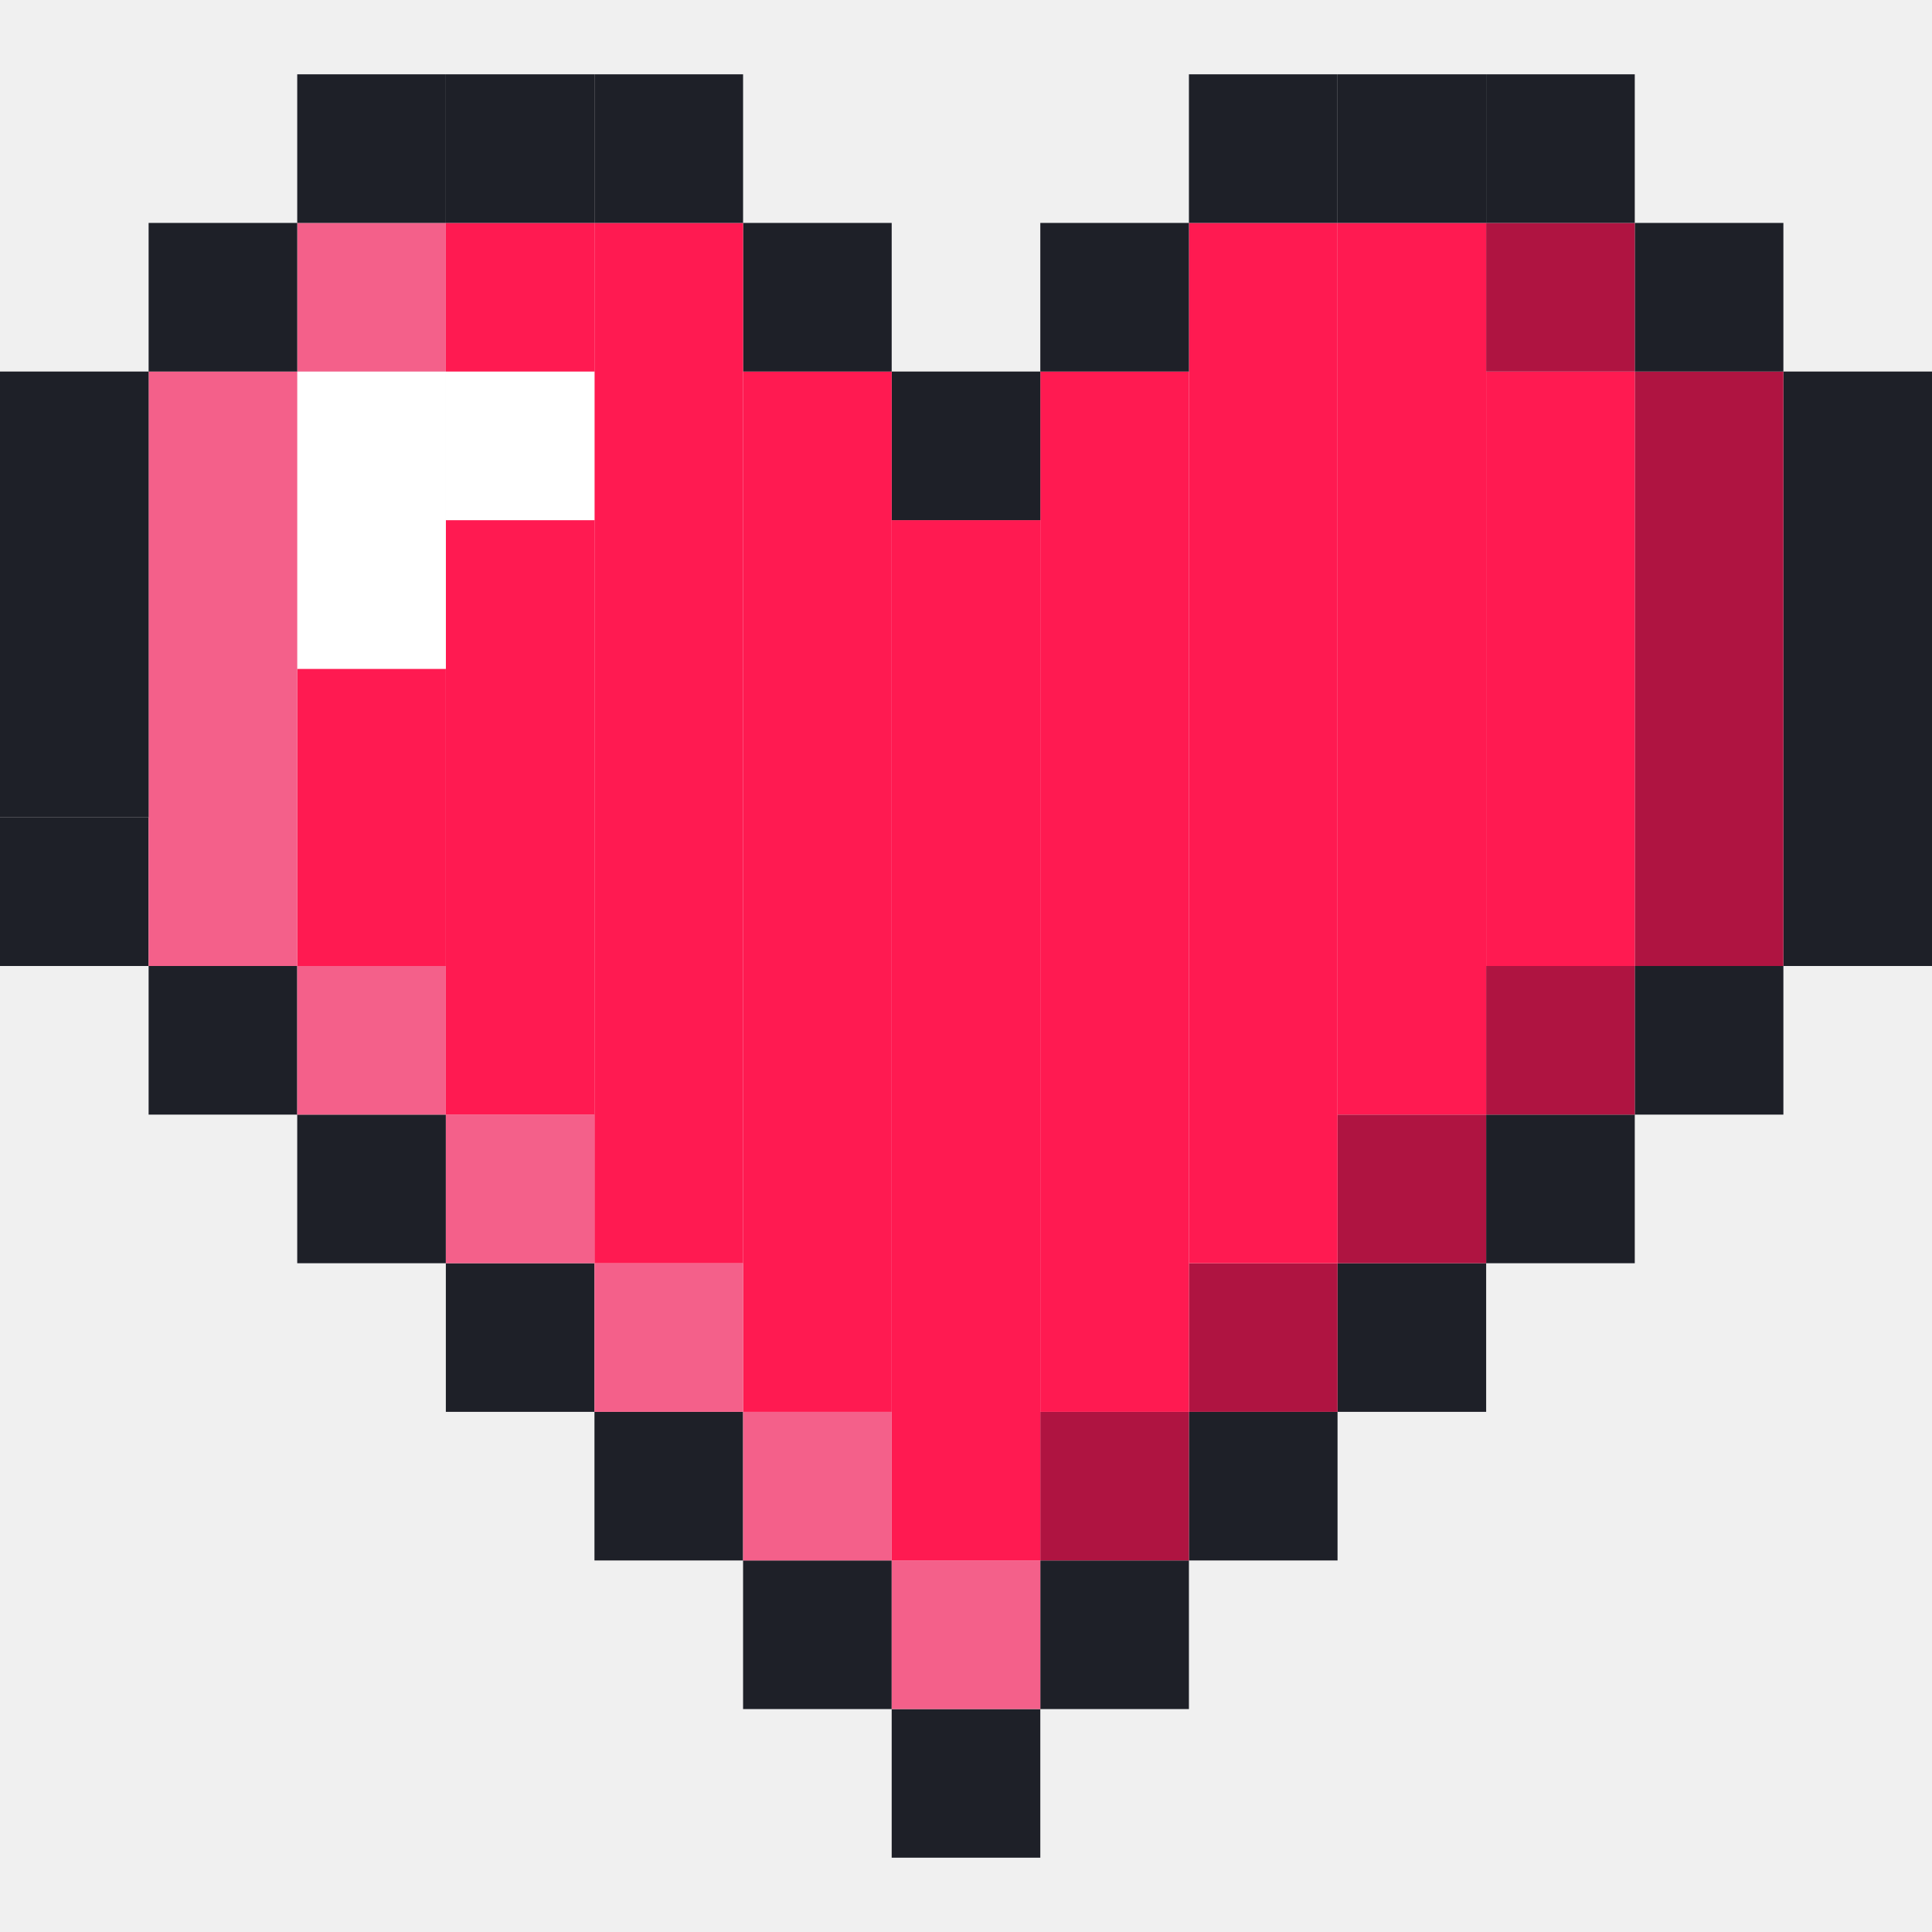
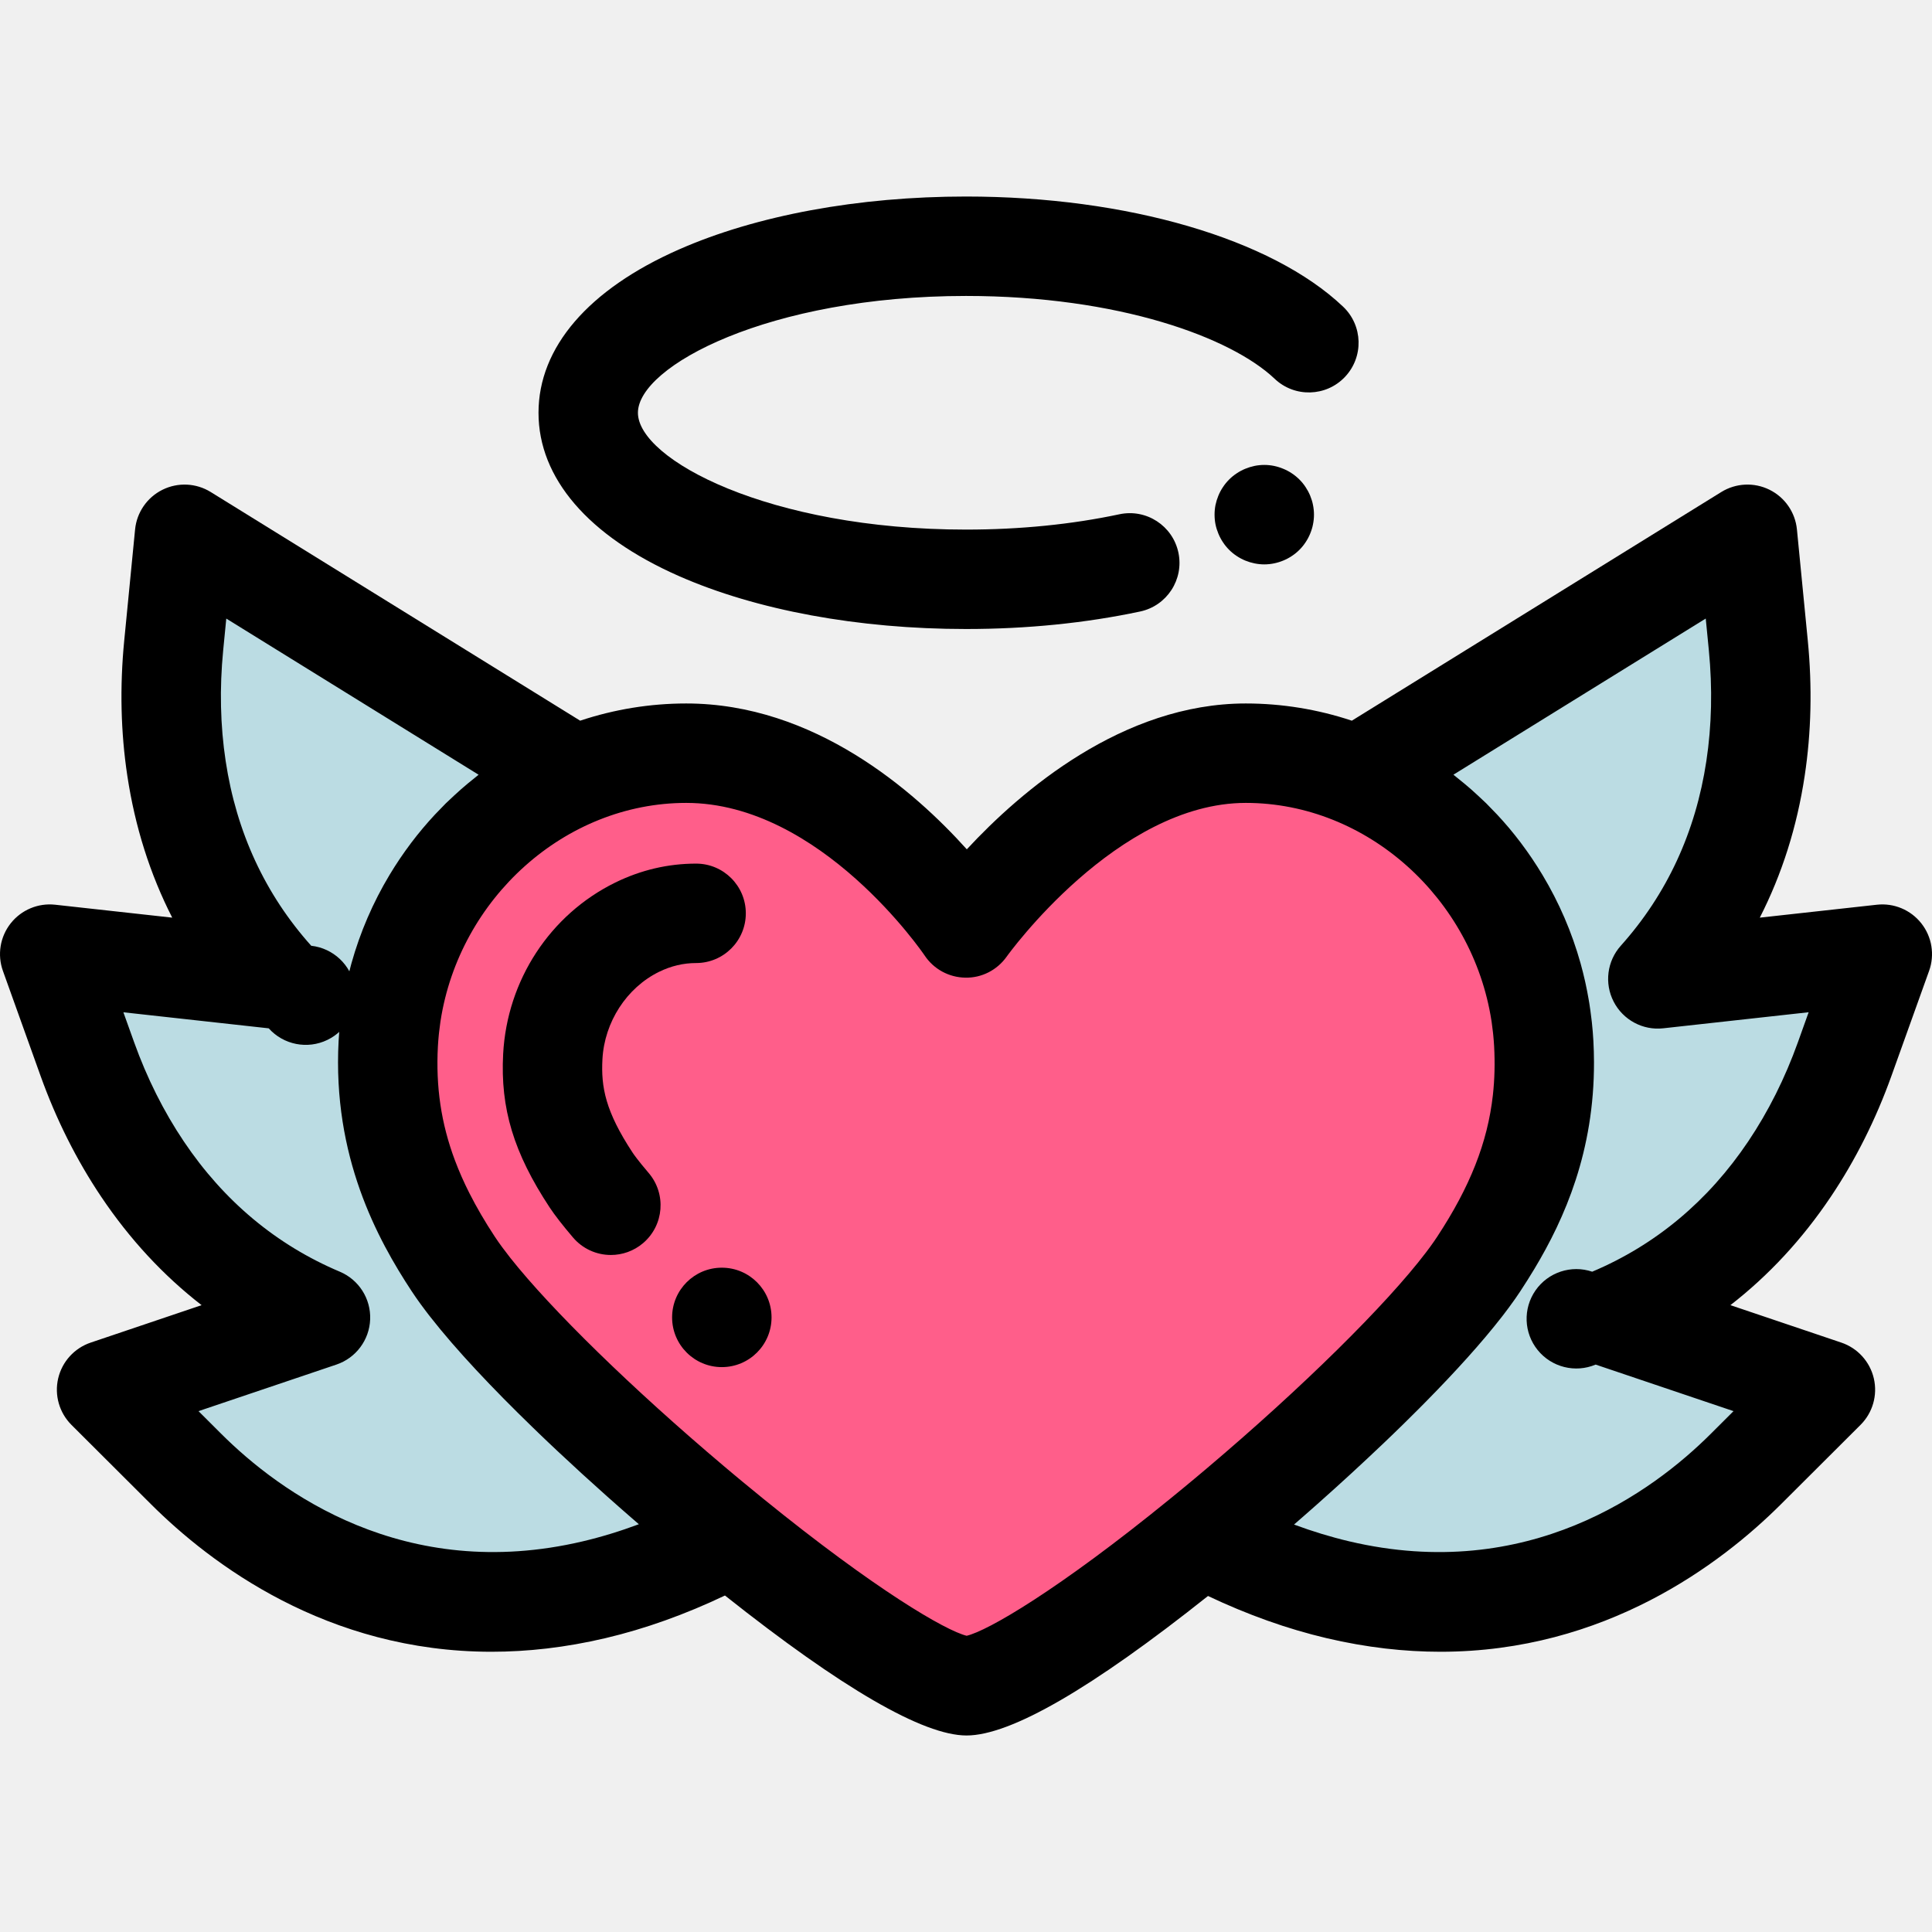
- <svg xmlns="http://www.w3.org/2000/svg" t="1642837090730" class="icon" viewBox="0 0 1024 1024" version="1.1" p-id="2039" width="128" height="128">
+ <svg xmlns="http://www.w3.org/2000/svg" t="1616295375852" class="icon" viewBox="0 0 1024 1024" version="1.1" p-id="4182" width="128" height="128">
  <defs>
    <style type="text/css" />
  </defs>
-   <path d="M945.231 433.231h78.769v78.769h-78.769zM866.462 512h78.769v78.769h-78.769zM787.692 590.769h78.769v78.769h-78.769zM708.923 669.538h78.769v78.769h-78.769zM630.154 748.308h78.769v78.769h-78.769zM551.385 827.077h78.769v78.769h-78.769zM472.615 905.846h78.769v78.769h-78.769zM393.846 827.077h78.769v78.769h-78.769zM315.077 748.308h78.769v78.769h-78.769zM236.308 669.538h78.769v78.769h-78.769zM157.538 590.769h78.769v78.769H157.538zM78.769 512h78.769v78.769H78.769zM0 433.231h78.769v78.769H0zM945.231 354.462h78.769v78.769h-78.769zM945.231 275.692h78.769v78.769h-78.769zM945.231 196.923h78.769v78.769h-78.769z" fill="#1E2028" p-id="2040" />
-   <path d="M866.462 433.231h78.769v78.769h-78.769zM866.462 354.462h78.769v78.769h-78.769zM866.462 275.692h78.769v78.769h-78.769zM866.462 196.923h78.769v78.769h-78.769z" fill="#AF1441" p-id="2041" />
-   <path d="M866.462 118.154h78.769v78.769h-78.769z" fill="#1E2028" p-id="2042" />
-   <path d="M787.692 512h78.769v78.769h-78.769z" fill="#AF1441" p-id="2043" />
-   <path d="M787.692 433.231h78.769v78.769h-78.769zM787.692 354.462h78.769v78.769h-78.769zM787.692 275.692h78.769v78.769h-78.769zM787.692 196.923h78.769v78.769h-78.769z" fill="#FF1A51" p-id="2044" />
-   <path d="M787.692 118.154h78.769v78.769h-78.769z" fill="#AF1441" p-id="2045" />
-   <path d="M787.692 39.385h78.769v78.769h-78.769z" fill="#1E2028" p-id="2046" />
-   <path d="M708.923 590.769h78.769v78.769h-78.769z" fill="#AF1441" p-id="2047" />
-   <path d="M708.923 512h78.769v78.769h-78.769zM708.923 433.231h78.769v78.769h-78.769zM708.923 354.462h78.769v78.769h-78.769zM708.923 275.692h78.769v78.769h-78.769zM708.923 196.923h78.769v78.769h-78.769zM708.923 118.154h78.769v78.769h-78.769z" fill="#FF1A51" p-id="2048" />
-   <path d="M708.923 39.385h78.769v78.769h-78.769z" fill="#1E2028" p-id="2049" />
-   <path d="M630.154 669.538h78.769v78.769h-78.769z" fill="#AF1441" p-id="2050" />
-   <path d="M630.154 590.769h78.769v78.769h-78.769zM630.154 512h78.769v78.769h-78.769zM630.154 433.231h78.769v78.769h-78.769zM630.154 354.462h78.769v78.769h-78.769zM630.154 275.692h78.769v78.769h-78.769zM630.154 196.923h78.769v78.769h-78.769zM630.154 118.154h78.769v78.769h-78.769z" fill="#FF1A51" p-id="2051" />
-   <path d="M630.154 39.385h78.769v78.769h-78.769z" fill="#1E2028" p-id="2052" />
-   <path d="M551.385 748.308h78.769v78.769h-78.769z" fill="#AF1441" p-id="2053" />
-   <path d="M551.385 669.538h78.769v78.769h-78.769zM551.385 590.769h78.769v78.769h-78.769zM551.385 512h78.769v78.769h-78.769zM551.385 433.231h78.769v78.769h-78.769zM551.385 354.462h78.769v78.769h-78.769zM551.385 275.692h78.769v78.769h-78.769zM551.385 196.923h78.769v78.769h-78.769z" fill="#FF1A51" p-id="2054" />
-   <path d="M551.385 118.154h78.769v78.769h-78.769z" fill="#1E2028" p-id="2055" />
-   <path d="M472.615 827.077h78.769v78.769h-78.769z" fill="#F4608A" p-id="2056" />
-   <path d="M472.615 748.308h78.769v78.769h-78.769zM472.615 669.538h78.769v78.769h-78.769zM472.615 590.769h78.769v78.769h-78.769zM472.615 512h78.769v78.769h-78.769zM472.615 433.231h78.769v78.769h-78.769zM472.615 354.462h78.769v78.769h-78.769zM472.615 275.692h78.769v78.769h-78.769z" fill="#FF1A51" p-id="2057" />
-   <path d="M472.615 196.923h78.769v78.769h-78.769z" fill="#1E2028" p-id="2058" />
-   <path d="M393.846 748.308h78.769v78.769h-78.769z" fill="#F4608A" p-id="2059" />
-   <path d="M393.846 669.538h78.769v78.769h-78.769zM393.846 590.769h78.769v78.769h-78.769zM393.846 512h78.769v78.769h-78.769zM393.846 433.231h78.769v78.769h-78.769zM393.846 354.462h78.769v78.769h-78.769zM393.846 275.692h78.769v78.769h-78.769zM393.846 196.923h78.769v78.769h-78.769z" fill="#FF1A51" p-id="2060" />
-   <path d="M393.846 118.154h78.769v78.769h-78.769z" fill="#1E2028" p-id="2061" />
-   <path d="M315.077 669.538h78.769v78.769h-78.769z" fill="#F4608A" p-id="2062" />
-   <path d="M315.077 590.769h78.769v78.769h-78.769zM315.077 512h78.769v78.769h-78.769zM315.077 433.231h78.769v78.769h-78.769zM315.077 354.462h78.769v78.769h-78.769zM315.077 275.692h78.769v78.769h-78.769zM315.077 196.923h78.769v78.769h-78.769zM315.077 118.154h78.769v78.769h-78.769z" fill="#FF1A51" p-id="2063" />
-   <path d="M315.077 39.385h78.769v78.769h-78.769z" fill="#1E2028" p-id="2064" />
-   <path d="M236.308 590.769h78.769v78.769h-78.769z" fill="#F4608A" p-id="2065" />
-   <path d="M236.308 512h78.769v78.769h-78.769zM236.308 433.231h78.769v78.769h-78.769zM236.308 354.462h78.769v78.769h-78.769zM236.308 275.692h78.769v78.769h-78.769z" fill="#FF1A51" p-id="2066" />
-   <path d="M236.308 196.923h78.769v78.769h-78.769z" fill="#FFFFFF" p-id="2067" />
-   <path d="M236.308 118.154h78.769v78.769h-78.769z" fill="#FF1A51" p-id="2068" />
-   <path d="M236.308 39.385h78.769v78.769h-78.769z" fill="#1E2028" p-id="2069" />
-   <path d="M157.538 512h78.769v78.769H157.538z" fill="#F4608A" p-id="2070" />
-   <path d="M157.538 433.231h78.769v78.769H157.538zM157.538 354.462h78.769v78.769H157.538z" fill="#FF1A51" p-id="2071" />
-   <path d="M157.538 275.692h78.769v78.769H157.538zM157.538 196.923h78.769v78.769H157.538z" fill="#FFFFFF" p-id="2072" />
-   <path d="M157.538 118.154h78.769v78.769H157.538z" fill="#F4608A" p-id="2073" />
-   <path d="M157.538 39.385h78.769v78.769H157.538z" fill="#1E2028" p-id="2074" />
-   <path d="M78.769 433.231h78.769v78.769H78.769zM78.769 354.462h78.769v78.769H78.769zM78.769 275.692h78.769v78.769H78.769zM78.769 196.923h78.769v78.769H78.769z" fill="#F4608A" p-id="2075" />
-   <path d="M78.769 118.154h78.769v78.769H78.769zM0 354.462h78.769v78.769H0zM0 275.692h78.769v78.769H0zM0 196.923h78.769v78.769H0z" fill="#1E2028" p-id="2076" />
+   <path d="M660.298 399.204c-83.088 0-148.273 92.642-148.273 92.642s-61.49-92.642-148.311-92.642c-84.448 0-153.409 69.652-157.923 153.983-2.542 47.642 12.816 83.902 34.454 116.742 43.242 65.608 232.287 223.563 272.055 223.563 40.592 0 227.955-157.377 271.481-223.563 21.684-32.99 37-69.096 34.448-116.742-4.516-84.332-73.478-153.983-157.929-153.983" fill="#FF5E8A" p-id="4183" />
+   <path d="M240.241 669.927c-21.64-32.84-36.998-69.1-34.454-116.742 3.396-63.466 43.302-118.608 98.834-142.011L97.824 283.187l-5.76 58.948c-2.184 22.332-1.684 44.254 1.484 65.152 6.478 42.962 23.902 80.434 51.774 111.562l-118.966-13.136 19.932 55.594c7.56 21.086 17.406 40.718 29.256 58.35 24.206 36.026 55.91 62.418 94.32 78.642l-113.36 38.272L98.642 778.597c34.808 34.718 109.204 89.2 216.237 64.004h0.002c20.996-4.942 42.44-12.844 63.738-23.484a326.919 326.919 0 0 0 8.91-4.65c-60.778-49.326-124.42-109.842-147.287-144.539zM948.472 619.658c11.852-17.632 21.698-37.266 29.256-58.35l19.932-55.594-118.966 13.134c27.87-31.124 45.294-68.598 51.774-111.562 3.166-20.9 3.668-42.818 1.484-65.152l-5.76-58.948-206.799 127.99c55.534 23.408 95.436 78.546 98.834 142.011 2.554 47.644-12.762 83.752-34.448 116.742-23.028 35.014-86.308 95.544-146.817 144.799 2.864 1.536 5.692 3.022 8.434 4.392 21.296 10.64 42.744 18.54 63.738 23.484h0.002c107.036 25.198 181.429-29.286 216.237-64.004l42.138-42.028-113.362-38.272c38.414-16.226 70.118-42.62 94.324-78.644z" fill="#BBDCE3" p-id="4184" />
+   <path d="M1018.338 489.386a26.304 26.304 0 0 0-23.57-9.862l-62.038 6.85c11.76-23.044 19.718-48.158 23.786-75.142 3.494-23.054 4.052-47.166 1.654-71.66l-5.76-58.948a26.33 26.33 0 0 0-14.536-21.05 26.334 26.334 0 0 0-25.552 1.21l-195.819 121.192a178.269 178.269 0 0 0-56.21-9.122c-65.374 0-119.308 46.502-147.863 77.306-27.85-30.98-80.842-77.306-148.725-77.306a178.211 178.211 0 0 0-56.202 9.122l-195.815-121.192a26.352 26.352 0 0 0-40.09 19.84l-5.76 58.948c-2.396 24.498-1.84 48.608 1.652 71.642 4.07 26.99 12.034 52.11 23.792 75.156l-62.038-6.85a26.346 26.346 0 0 0-27.694 35.08l19.932 55.594c8.292 23.128 19.12 44.714 32.186 64.154 15.108 22.488 32.892 41.672 53.18 57.412l-58.782 19.846a26.35 26.35 0 0 0-10.182 43.62l42.138 42.028c31.784 31.698 93.292 78.214 180.473 78.21 18.938 0 39.092-2.194 60.412-7.214 20.946-4.93 42.222-12.542 63.34-22.596 62.034 49.238 105.062 74.188 128.04 74.188 23.294 0 66.298-24.868 127.981-73.938 20.944 9.934 42.044 17.456 62.824 22.348 21.328 5.02 41.468 7.214 60.416 7.214 87.172-0.008 148.689-46.514 180.465-78.214l42.138-42.028a26.346 26.346 0 0 0-10.174-43.62l-58.784-19.846c20.288-15.74 38.07-34.922 53.182-57.41 13.066-19.442 23.898-41.026 32.19-64.156l19.93-55.594a26.314 26.314 0 0 0-4.116-25.212z m-709.497 327.567c-94.63 22.282-160.659-26.158-191.595-57.012l-12.038-12.01 73.084-24.674a26.344 26.344 0 0 0 1.822-49.232c-33.63-14.204-61.454-37.44-82.702-69.068-10.642-15.832-19.498-33.512-26.322-52.546l-5.694-15.882 77.036 8.508a26.344 26.344 0 1 0 22.522-43.762c-24.404-27.254-39.662-60.196-45.352-97.934-2.842-18.744-3.282-38.476-1.312-58.64l1.646-16.842 133.735 82.768c-0.538 0.414-1.046 0.864-1.58 1.286a198.563 198.563 0 0 0-7.782 6.464 192.879 192.879 0 0 0-3.742 3.396c-1.162 1.078-2.33 2.15-3.462 3.256-0.272 0.266-0.556 0.512-0.828 0.778-0.956 0.944-1.86 1.926-2.796 2.886-1.006 1.038-2.032 2.056-3.016 3.114a192.803 192.803 0 0 0-12.5 14.884c-0.098 0.13-0.19 0.264-0.288 0.392a193.819 193.819 0 0 0-5.594 7.838c-0.1 0.148-0.194 0.298-0.296 0.442a196.505 196.505 0 0 0-5.26 8.262l-0.064 0.108a190.489 190.489 0 0 0-20.196 46.876l-0.052 0.192a188.615 188.615 0 0 0-2.676 10.886 194.283 194.283 0 0 0-1.504 7.754c-0.142 0.828-0.292 1.652-0.424 2.482a191.839 191.839 0 0 0-1.024 7.454c-0.1 0.844-0.224 1.684-0.314 2.53a192.575 192.575 0 0 0-0.806 9.878c-3.264 61.204 20.56 105.008 38.766 132.641 0.084 0.126 0.18 0.26 0.264 0.388 0.654 0.986 1.33 1.984 2.036 2.998 0.35 0.506 0.722 1.02 1.082 1.53 0.454 0.634 0.906 1.272 1.378 1.92a198.825 198.825 0 0 0 2.548 3.428c0.588 0.778 1.184 1.558 1.794 2.348 0.206 0.266 0.418 0.534 0.628 0.8 13.77 17.646 33.196 38.178 54.456 58.78l2.75 2.662 1.48 1.42c1.18 1.132 2.366 2.264 3.556 3.398l0.944 0.896c1.412 1.338 2.832 2.68 4.258 4.02l0.456 0.426a1334.241 1334.241 0 0 0 25.252 23.086l0.698 0.622a1534.4 1534.4 0 0 0 6.2 5.486c0.7 0.616 1.4 1.234 2.1 1.844 1.198 1.052 2.392 2.092 3.584 3.13l0.556 0.484c1.46 1.27 2.912 2.53 4.358 3.778-10.004 3.736-19.954 6.772-29.77 9.082z m95.362-22.878c-0.024-0.022-0.044-0.044-0.072-0.064a1469.194 1469.194 0 0 1-10.758-8.824c-0.622-0.516-1.238-1.024-1.862-1.546-1.136-0.946-2.268-1.892-3.398-2.838-0.932-0.78-1.866-1.56-2.792-2.342l-1.65-1.392c-48.654-41.09-91.53-82.988-113.182-110.366l-0.092-0.118a200.709 200.709 0 0 1-4.272-5.6c-0.438-0.596-0.848-1.176-1.26-1.752-0.248-0.346-0.506-0.7-0.746-1.04a127.124 127.124 0 0 1-1.878-2.762v0.002c-5.208-7.904-9.664-15.556-13.474-23.088a173.231 173.231 0 0 1-7.682-17.436c-7.328-19.592-10.128-38.958-8.99-60.31 0.002-0.064 0.01-0.13 0.014-0.192 0.108-1.936 0.264-3.862 0.45-5.778 0.052-0.54 0.116-1.08 0.174-1.62 0.18-1.636 0.384-3.268 0.622-4.884 0.05-0.342 0.094-0.686 0.148-1.028 10.014-64.832 65.848-115.54 130.205-115.54 71.352 0 125.85 80.102 126.362 80.864a26.354 26.354 0 0 0 21.56 11.754c8.694 0.202 16.892-4.04 21.914-11.124 0.58-0.816 58.574-81.496 126.754-81.496 64.37 0 120.216 50.728 130.221 115.574 0.048 0.308 0.086 0.616 0.132 0.924 0.244 1.66 0.454 3.33 0.638 5.008 0.056 0.508 0.114 1.02 0.164 1.53 0.196 1.992 0.36 3.992 0.468 6.008 0.476 8.908 0.272 17.474-0.666 25.86-2.812 25.16-12.204 48.698-29.488 74.99-0.376 0.572-0.788 1.168-1.19 1.76-0.21 0.31-0.408 0.608-0.628 0.924-0.492 0.706-1.018 1.438-1.55 2.172-0.156 0.216-0.302 0.426-0.462 0.646a199.763 199.763 0 0 1-2.138 2.866c-21.076 27.744-65.69 71.774-116.296 114.562-0.044 0.04-0.092 0.08-0.138 0.116-1.36 1.152-2.73 2.298-4.098 3.446l-1.974 1.652c-1.086 0.906-2.156 1.792-3.228 2.684-1.202 0.998-2.402 1.998-3.61 2.99l-0.6 0.492a1232.695 1232.695 0 0 1-5.526 4.524c-0.014 0.01-0.026 0.026-0.042 0.036-59.79 48.714-96.938 70.112-107.934 72.674-10.984-2.654-48.168-24.192-108.152-72.918z m548.724-241.663c-6.824 19.036-15.68 36.716-26.322 52.546v0.002c-21.25 31.626-49.076 54.862-82.704 69.066a26.344 26.344 0 1 0 1.82 49.232l73.084 24.674-12.04 12.01c-30.93 30.854-96.954 79.306-191.591 57.012-9.666-2.274-19.46-5.254-29.314-8.914a1227.981 1227.981 0 0 0 3.848-3.35l1.578-1.38c0.89-0.78 1.782-1.56 2.674-2.348l2.964-2.616c0.48-0.426 0.962-0.848 1.442-1.278a1329.443 1329.443 0 0 0 34.782-31.958l0.598-0.57c1.354-1.294 2.7-2.588 4.042-3.878l0.974-0.938c1.176-1.136 2.34-2.268 3.502-3.404l1.362-1.328c0.638-0.624 1.268-1.248 1.9-1.87a924.03 924.03 0 0 0 6.424-6.378l0.016-0.016c1.338-1.342 2.664-2.682 3.982-4.018l0.056-0.056c15.424-15.664 29.278-30.932 39.878-44.556 0.272-0.348 0.546-0.698 0.812-1.044a311.765 311.765 0 0 0 2.93-3.88 174.371 174.371 0 0 0 2.858-3.95c0.322-0.456 0.65-0.916 0.964-1.368 0.814-1.172 1.602-2.332 2.348-3.464a345.335 345.335 0 0 0 7.464-11.844c16.188-26.946 31.722-62.432 31.59-109.668a219.331 219.331 0 0 0-0.316-11.114 190.011 190.011 0 0 0-0.804-9.86c-0.092-0.864-0.216-1.718-0.318-2.58a197.995 197.995 0 0 0-1.016-7.408c-0.134-0.836-0.282-1.662-0.426-2.496a189.725 189.725 0 0 0-1.502-7.746c-0.126-0.584-0.252-1.17-0.384-1.754a188.945 188.945 0 0 0-2.294-9.14l-0.048-0.18a190.493 190.493 0 0 0-20.196-46.878l-0.064-0.106a191.331 191.331 0 0 0-5.248-8.25c-0.106-0.156-0.206-0.314-0.308-0.466a193.401 193.401 0 0 0-5.556-7.792c-0.11-0.148-0.214-0.298-0.324-0.446a194.339 194.339 0 0 0-6.27-7.87l-0.138-0.156a187.881 187.881 0 0 0-6.068-6.832c-1.016-1.096-2.078-2.15-3.122-3.222-0.906-0.93-1.784-1.884-2.712-2.798-0.26-0.258-0.534-0.496-0.798-0.75-1.162-1.132-2.356-2.232-3.546-3.334-1.21-1.12-2.422-2.234-3.654-3.32a183.261 183.261 0 0 0-3.352-2.864 187.523 187.523 0 0 0-4.422-3.594c-0.548-0.432-1.068-0.894-1.62-1.318l133.737-82.768 1.646 16.844c1.97 20.162 1.53 39.89-1.314 58.658-5.686 37.716-20.944 70.66-45.35 97.914a26.34 26.34 0 0 0-3.796 29.63c4.998 9.71 15.46 15.356 26.318 14.132l77.036-8.508-5.692 15.904z" fill="" p-id="4185" />
+   <path d="M382.587 671.903h-0.026c-14.552 0-26.334 11.798-26.334 26.348 0 14.55 11.81 26.348 26.36 26.348 14.552 0 26.348-11.798 26.348-26.348 0-14.548-11.796-26.348-26.348-26.348zM335.315 610.952c-14.434-21.902-16.8-34.748-16.012-49.526 1.054-19.716 12.832-37.906 29.996-46.332 6.302-3.094 12.914-4.664 19.65-4.664 14.552 0 26.348-11.798 26.348-26.348 0-14.55-11.796-26.348-26.348-26.348-14.852 0-29.274 3.38-42.87 10.052-34.55 16.962-57.308 51.762-59.398 90.826-1.542 28.88 5.596 52.442 24.628 81.33 2.704 4.102 6.876 9.474 12.41 15.964a26.288 26.288 0 0 0 20.066 9.258c6.042 0 12.118-2.068 17.076-6.294 11.076-9.44 12.402-26.072 2.964-37.146-5.778-6.776-7.976-9.958-8.51-10.772zM359.789 305.299c41.094 18.114 95.154 28.09 152.217 28.09 32.242 0 63.288-3.122 92.268-9.274 14.234-3.022 23.324-17.012 20.3-31.246-3.024-14.234-17.004-23.326-31.246-20.3-25.388 5.394-52.75 8.126-81.32 8.126-104.538 0-173.895-37.268-173.895-61.918s69.358-61.918 173.895-61.918c81.062 0 140.567 22.048 163.579 43.9 10.552 10.022 27.234 9.588 37.25-0.964 10.02-10.552 9.588-27.23-0.964-37.25-37.928-36.012-114.51-58.382-199.863-58.382-57.066 0-111.124 9.976-152.217 28.09-47.958 21.138-74.372 51.868-74.372 86.524s26.41 65.382 74.368 86.522z" fill="" p-id="4186" />
+   <path d="M691.987 258.167a24.768 24.768 0 0 0-3.268-4.008 25.346 25.346 0 0 0-4.004-3.268 24.436 24.436 0 0 0-4.558-2.424 26.806 26.806 0 0 0-4.924-1.528 25.912 25.912 0 0 0-10.276 0 27.96 27.96 0 0 0-4.954 1.528c-1.584 0.658-3.11 1.452-4.532 2.424a25.088 25.088 0 0 0-4.008 3.268 25.198 25.198 0 0 0-3.268 4.008 24.932 24.932 0 0 0-2.424 4.532 28.03 28.03 0 0 0-1.528 4.928 26.404 26.404 0 0 0-0.498 5.164c0 1.71 0.158 3.452 0.498 5.138 0.342 1.686 0.87 3.346 1.528 4.928 0.658 1.604 1.478 3.132 2.424 4.556a25.358 25.358 0 0 0 3.268 4.008 24.958 24.958 0 0 0 4.008 3.264c1.422 0.948 2.948 1.766 4.532 2.424 1.608 0.658 3.268 1.16 4.954 1.502 1.686 0.342 3.426 0.526 5.138 0.526 1.71 0 3.452-0.184 5.138-0.526a26.53 26.53 0 0 0 4.924-1.502 25.936 25.936 0 0 0 4.558-2.424 25.014 25.014 0 0 0 4.004-3.264 25.048 25.048 0 0 0 3.268-4.008c0.948-1.422 1.766-2.95 2.424-4.556 0.658-1.584 1.186-3.24 1.502-4.928 0.342-1.688 0.526-3.428 0.526-5.138 0-1.712-0.184-3.454-0.526-5.164-0.316-1.66-0.844-3.32-1.502-4.928a26.8 26.8 0 0 0-2.424-4.532z" fill="" p-id="4187" />
</svg>
